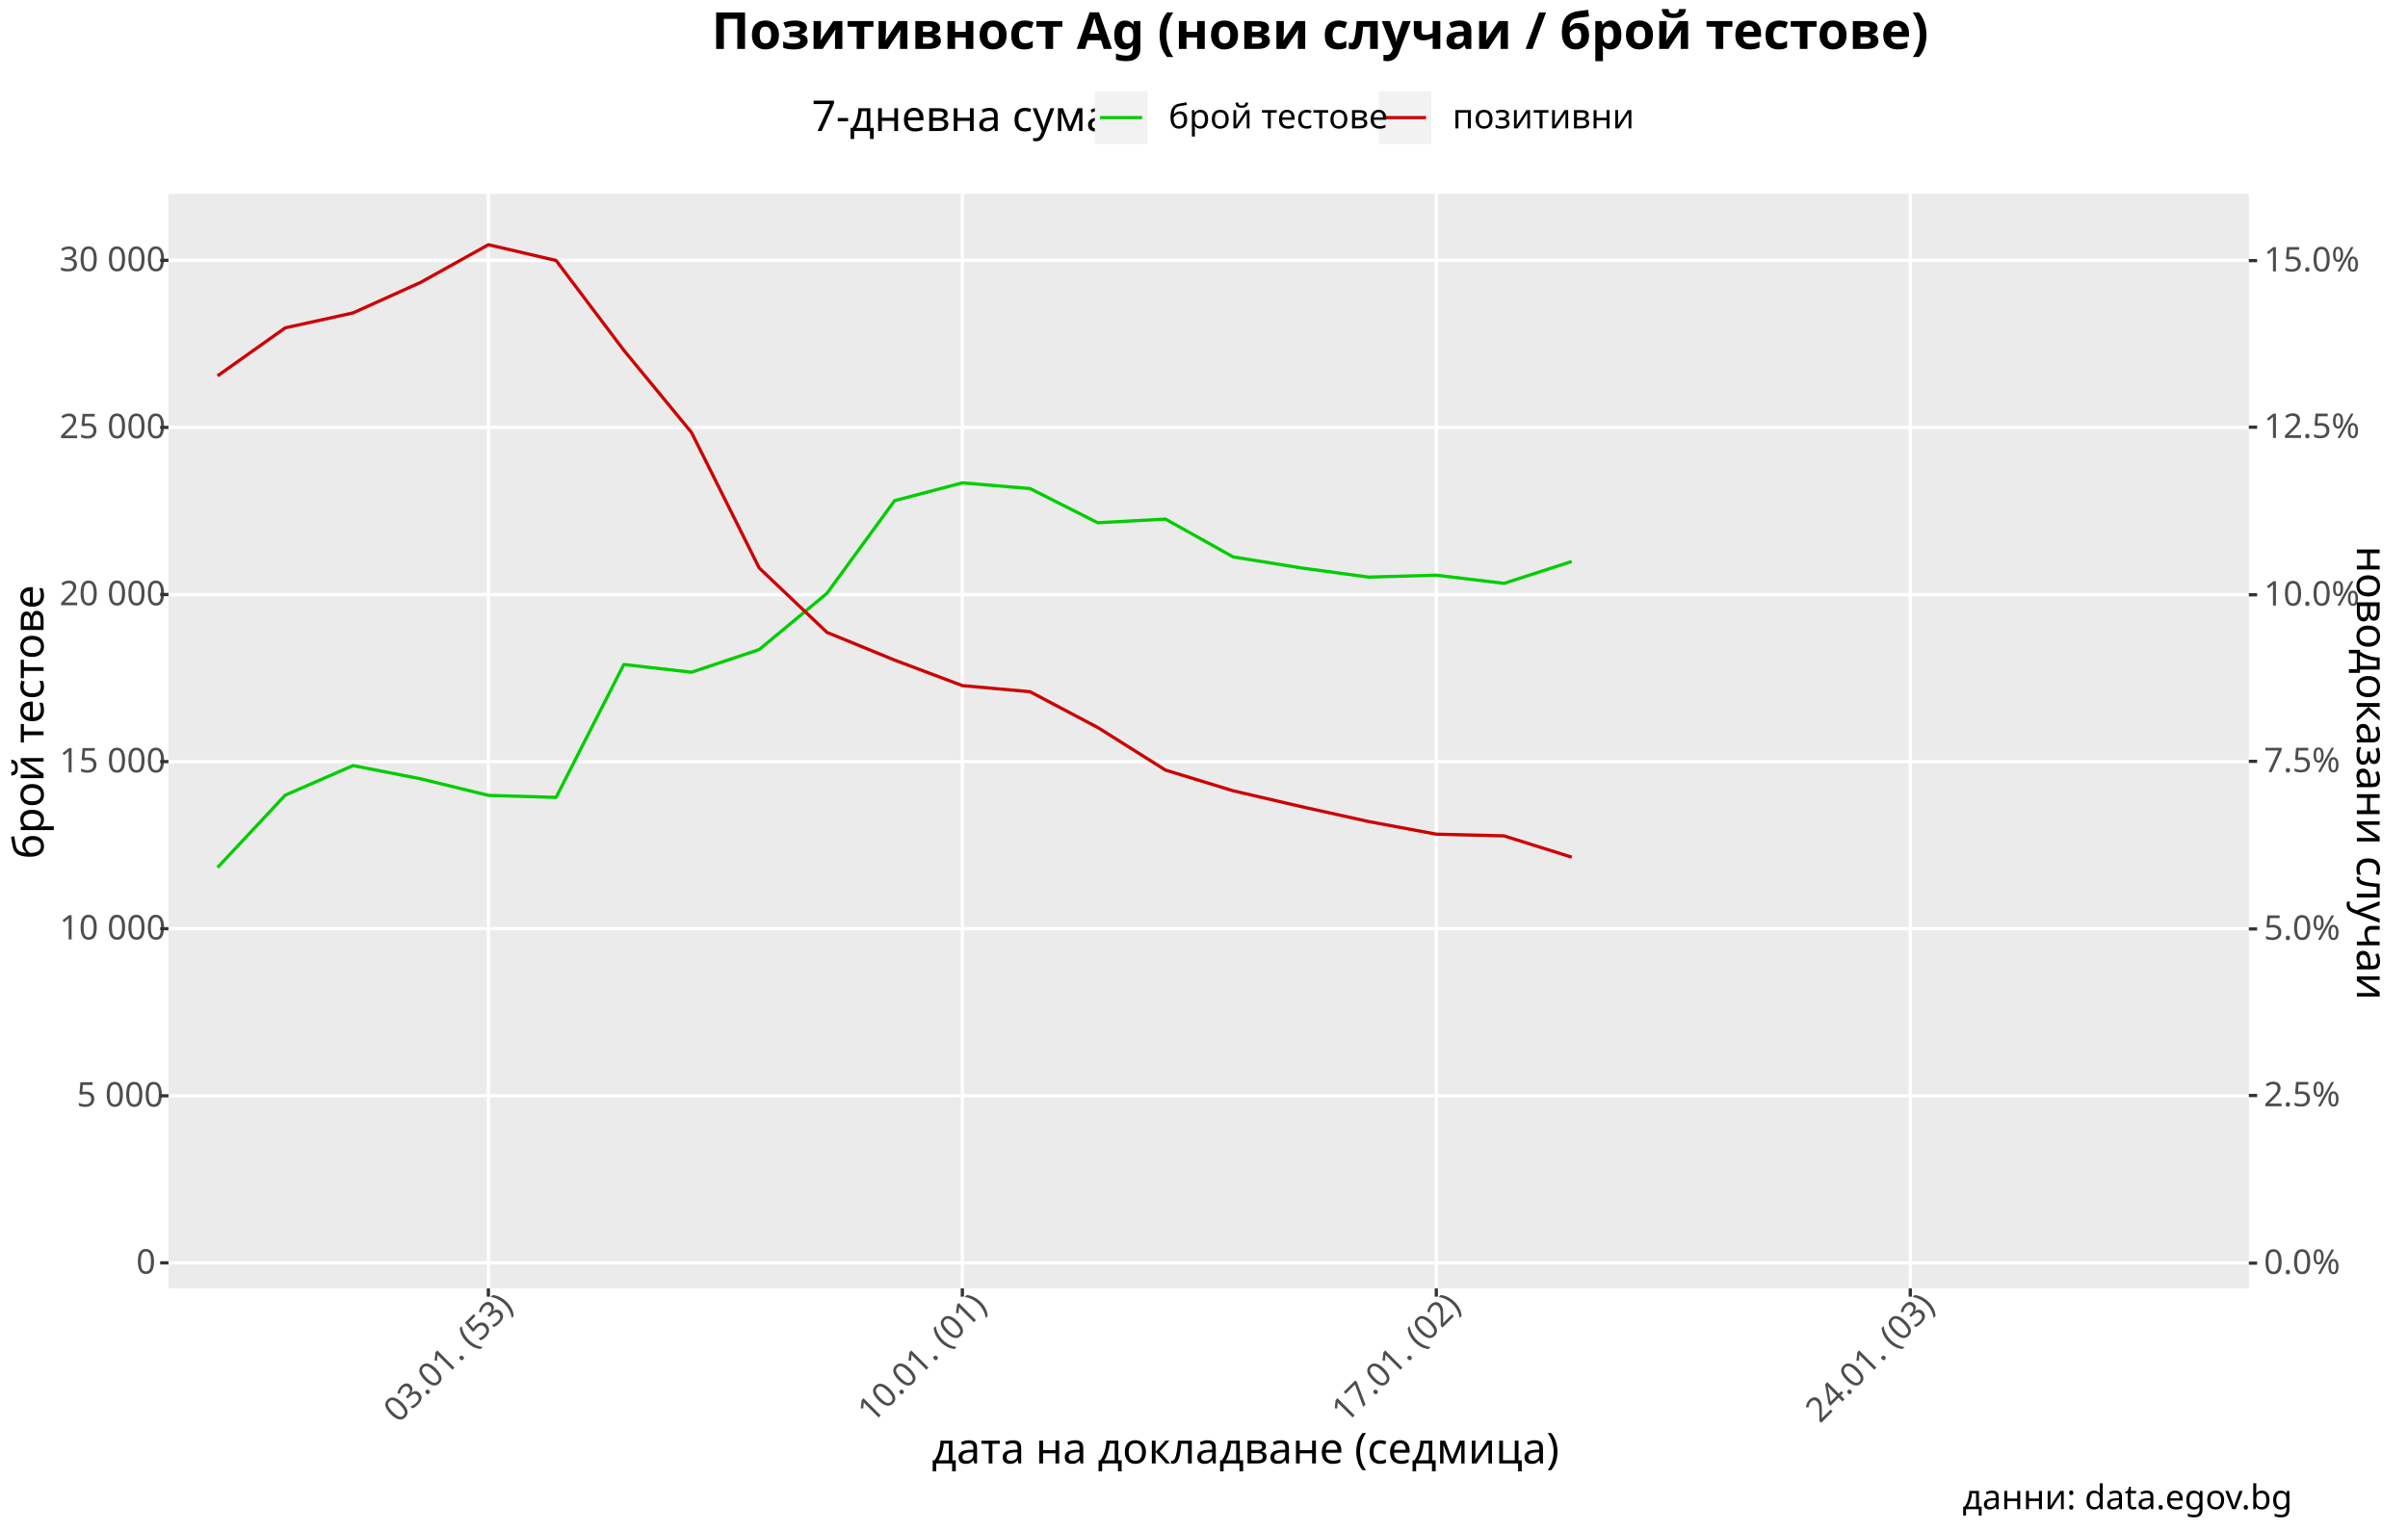
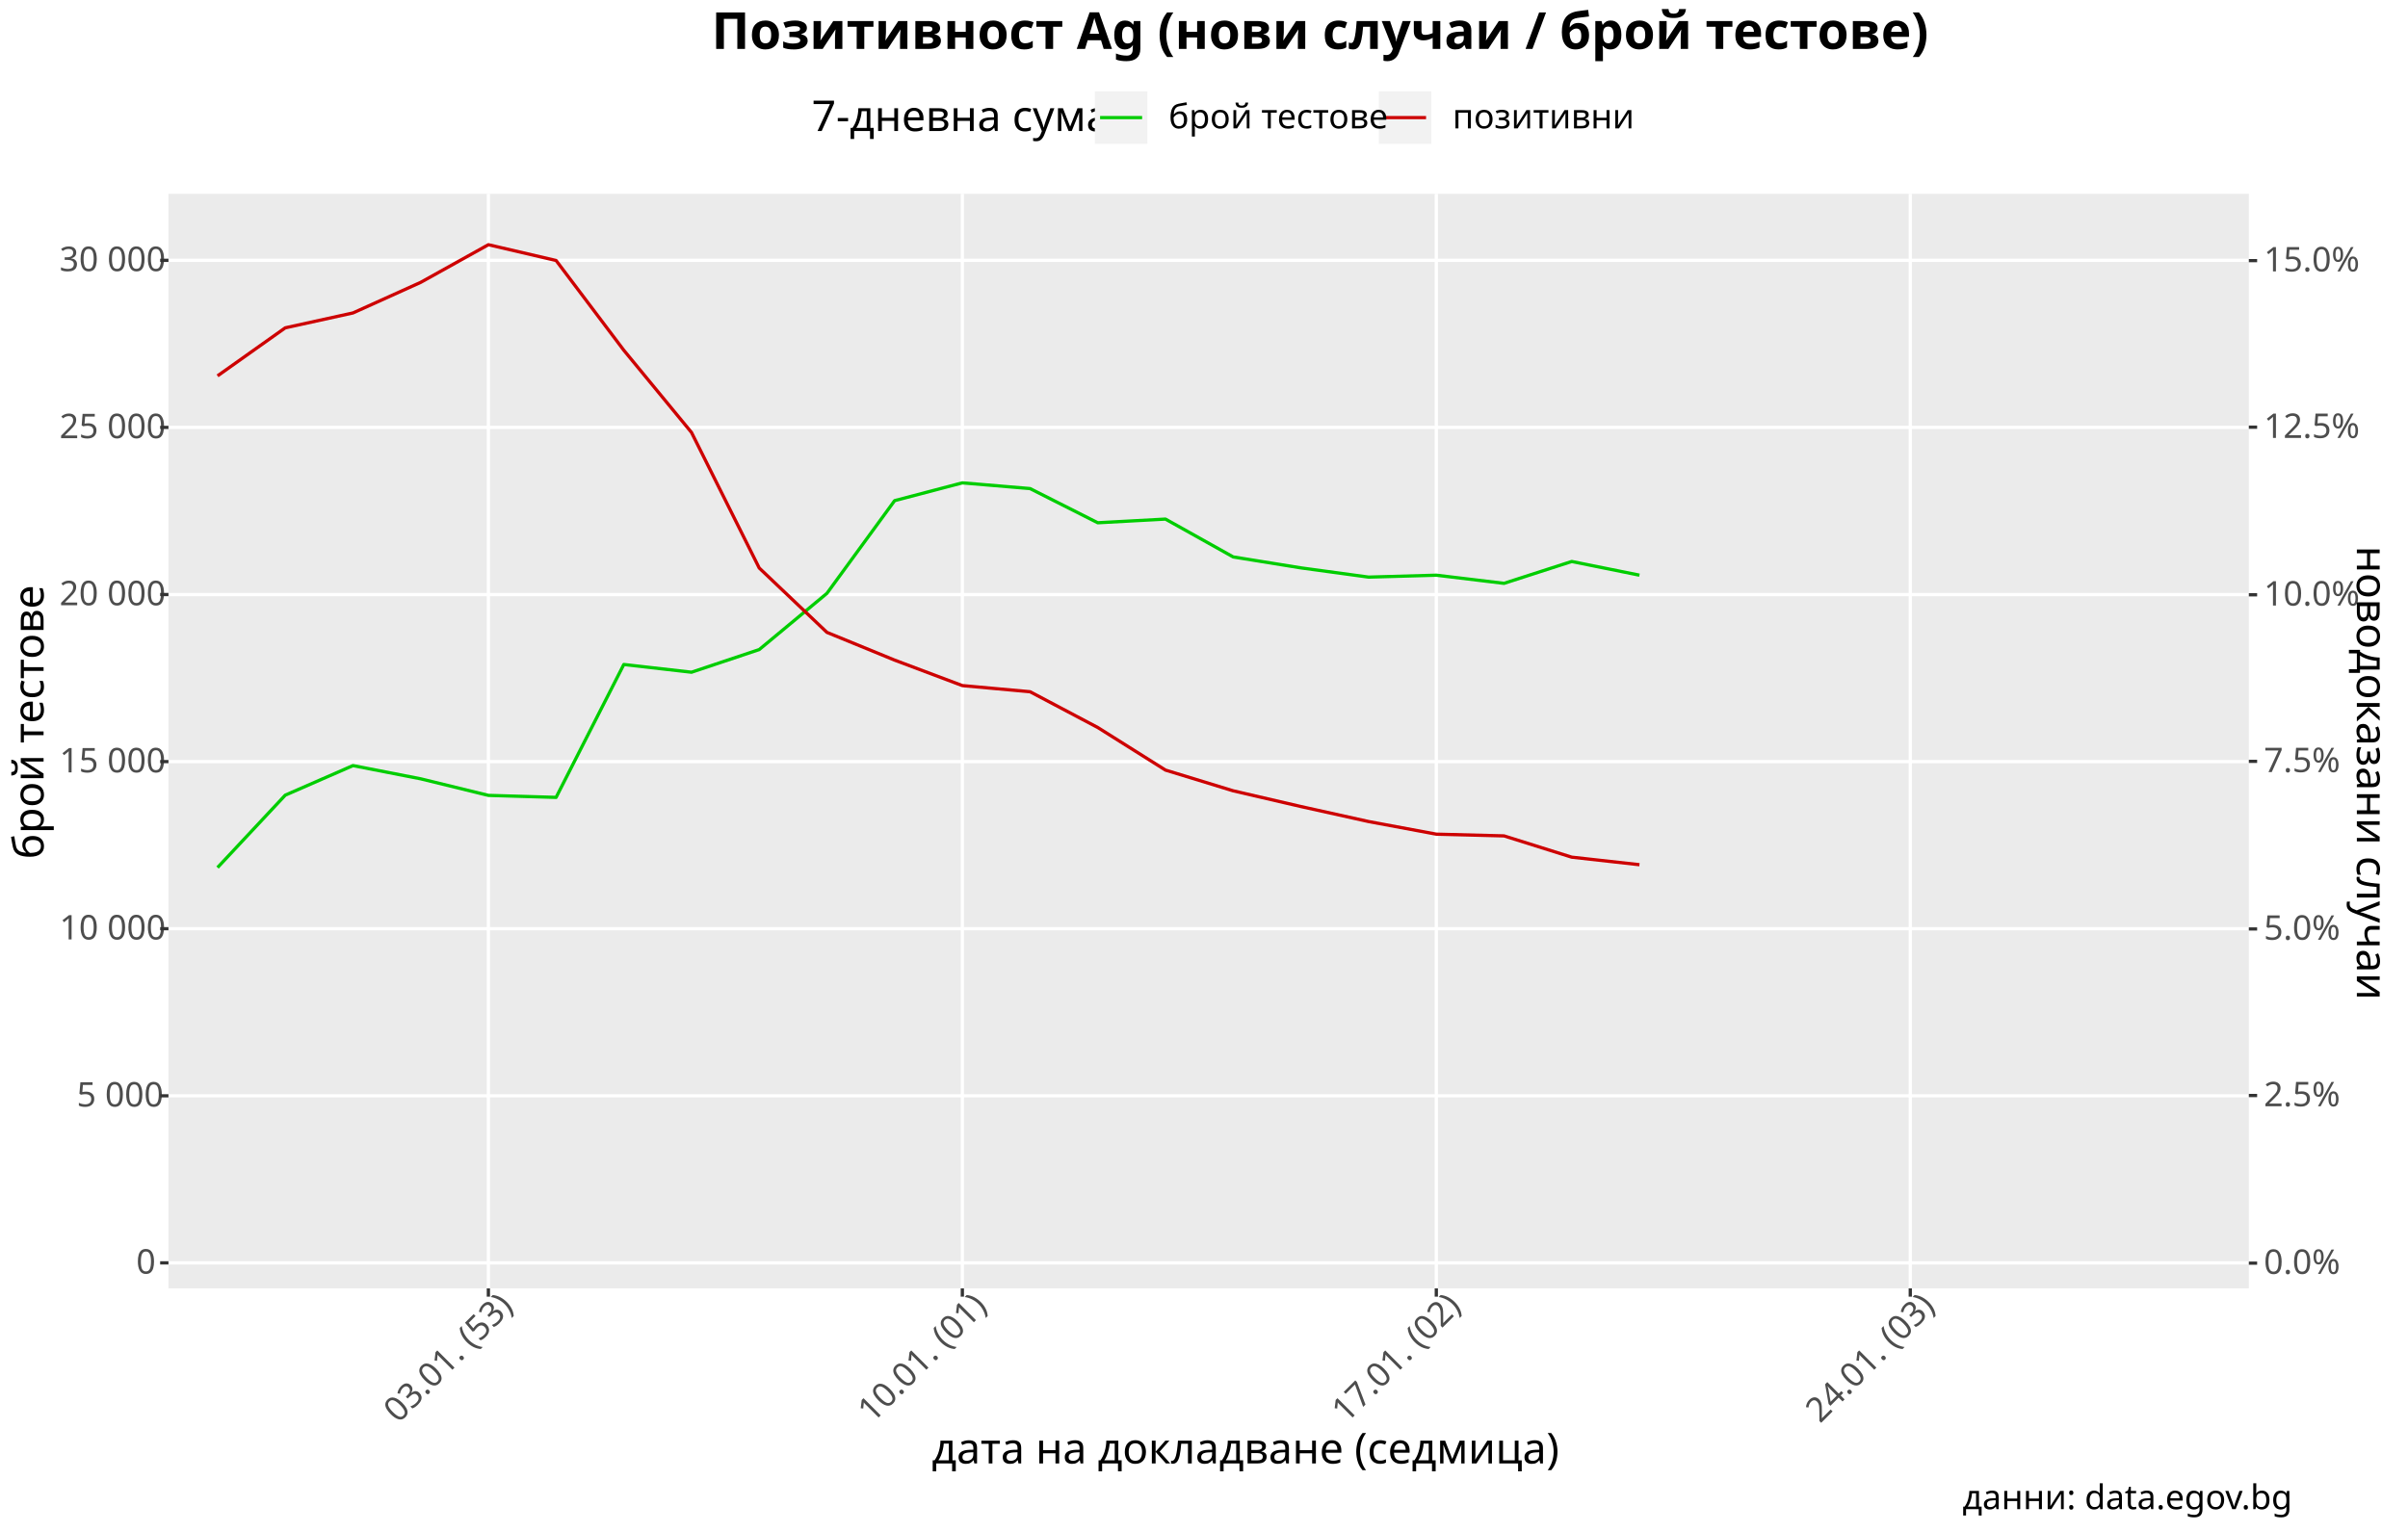
<svg xmlns="http://www.w3.org/2000/svg" viewBox="0 0 792.00 504.00">
  <defs>
    <style type="text/css">
    line, polyline, polygon, path, rect, circle {
      fill: none;
      stroke: #000000;
      stroke-linecap: round;
      stroke-linejoin: round;
      stroke-miterlimit: 10.00;
    }
  </style>
  </defs>
  <rect width="100%" height="100%" style="stroke: none; fill: #FFFFFF;" />
  <rect x="0.00" y="0.00" width="792.00" height="504.00" style="stroke-width: 1.07; stroke: #FFFFFF; fill: #FFFFFF;" />
  <defs>
    <clipPath id="cpNTUuNDF8NzM5LjY1fDQyMy44N3w2My43Nw==">
      <rect x="55.41" y="63.77" width="684.24" height="360.10" />
    </clipPath>
  </defs>
  <rect x="55.41" y="63.77" width="684.24" height="360.10" style="stroke-width: 1.07; stroke: none; fill: #EBEBEB;" clip-path="url(#cpNTUuNDF8NzM5LjY1fDQyMy44N3w2My43Nw==)" />
  <polyline points="55.41,415.49 739.65,415.49 " style="stroke-width: 1.07; stroke: #FFFFFF; stroke-linecap: butt;" clip-path="url(#cpNTUuNDF8NzM5LjY1fDQyMy44N3w2My43Nw==)" />
  <polyline points="55.41,360.52 739.65,360.52 " style="stroke-width: 1.07; stroke: #FFFFFF; stroke-linecap: butt;" clip-path="url(#cpNTUuNDF8NzM5LjY1fDQyMy44N3w2My43Nw==)" />
  <polyline points="55.41,305.54 739.65,305.54 " style="stroke-width: 1.07; stroke: #FFFFFF; stroke-linecap: butt;" clip-path="url(#cpNTUuNDF8NzM5LjY1fDQyMy44N3w2My43Nw==)" />
  <polyline points="55.41,250.57 739.65,250.57 " style="stroke-width: 1.07; stroke: #FFFFFF; stroke-linecap: butt;" clip-path="url(#cpNTUuNDF8NzM5LjY1fDQyMy44N3w2My43Nw==)" />
  <polyline points="55.41,195.60 739.65,195.60 " style="stroke-width: 1.07; stroke: #FFFFFF; stroke-linecap: butt;" clip-path="url(#cpNTUuNDF8NzM5LjY1fDQyMy44N3w2My43Nw==)" />
  <polyline points="55.41,140.62 739.65,140.62 " style="stroke-width: 1.07; stroke: #FFFFFF; stroke-linecap: butt;" clip-path="url(#cpNTUuNDF8NzM5LjY1fDQyMy44N3w2My43Nw==)" />
  <polyline points="55.41,85.65 739.65,85.65 " style="stroke-width: 1.07; stroke: #FFFFFF; stroke-linecap: butt;" clip-path="url(#cpNTUuNDF8NzM5LjY1fDQyMy44N3w2My43Nw==)" />
  <polyline points="160.63,423.87 160.63,63.77 " style="stroke-width: 1.07; stroke: #FFFFFF; stroke-linecap: butt;" clip-path="url(#cpNTUuNDF8NzM5LjY1fDQyMy44N3w2My43Nw==)" />
  <polyline points="316.52,423.87 316.52,63.77 " style="stroke-width: 1.07; stroke: #FFFFFF; stroke-linecap: butt;" clip-path="url(#cpNTUuNDF8NzM5LjY1fDQyMy44N3w2My43Nw==)" />
  <polyline points="472.41,423.87 472.41,63.77 " style="stroke-width: 1.07; stroke: #FFFFFF; stroke-linecap: butt;" clip-path="url(#cpNTUuNDF8NzM5LjY1fDQyMy44N3w2My43Nw==)" />
  <polyline points="628.30,423.87 628.30,63.77 " style="stroke-width: 1.07; stroke: #FFFFFF; stroke-linecap: butt;" clip-path="url(#cpNTUuNDF8NzM5LjY1fDQyMy44N3w2My43Nw==)" />
-   <polyline points="71.55,285.42 93.82,261.61 116.09,251.88 138.36,256.23 160.63,261.68 182.90,262.34 205.17,218.62 227.44,221.16 249.71,213.71 271.98,195.21 294.25,164.71 316.52,158.86 338.79,160.74 361.06,171.99 383.33,170.78 405.60,183.23 427.87,186.83 450.14,189.87 472.41,189.24 494.68,191.92 516.95,184.73 " style="stroke-width: 1.07; stroke: #00CD00; stroke-linecap: butt;" clip-path="url(#cpNTUuNDF8NzM5LjY1fDQyMy44N3w2My43Nw==)" />
-   <polyline points="71.55,123.66 93.82,107.86 116.09,102.96 138.36,92.90 160.63,80.51 182.90,85.70 205.17,115.23 227.44,142.28 249.71,186.87 271.98,208.05 294.25,217.18 316.52,225.56 338.79,227.58 361.06,239.35 383.33,253.36 405.60,260.18 427.87,265.35 450.14,270.29 472.41,274.44 494.68,275.01 516.95,282.01 " style="stroke-width: 1.07; stroke: #CD0000; stroke-linecap: butt;" clip-path="url(#cpNTUuNDF8NzM5LjY1fDQyMy44N3w2My43Nw==)" />
+   <polyline points="71.55,285.42 93.82,261.61 116.09,251.88 138.36,256.23 160.63,261.68 182.90,262.34 205.17,218.62 227.44,221.16 249.71,213.71 271.98,195.21 294.25,164.71 316.52,158.86 338.79,160.74 361.06,171.99 383.33,170.78 405.60,183.23 427.87,186.83 450.14,189.87 472.41,189.24 494.68,191.92 516.95,184.73 539.22,189.23 " style="stroke-width: 1.07; stroke: #00CD00; stroke-linecap: butt;" clip-path="url(#cpNTUuNDF8NzM5LjY1fDQyMy44N3w2My43Nw==)" />
+   <polyline points="71.55,123.66 93.82,107.86 116.09,102.96 138.36,92.90 160.63,80.51 182.90,85.70 205.17,115.23 227.44,142.28 249.71,186.87 271.98,208.05 294.25,217.18 316.52,225.56 338.79,227.58 361.06,239.35 383.33,253.36 405.60,260.18 427.87,265.35 450.14,270.29 472.41,274.44 494.68,275.01 516.95,282.01 539.22,284.49 " style="stroke-width: 1.07; stroke: #CD0000; stroke-linecap: butt;" clip-path="url(#cpNTUuNDF8NzM5LjY1fDQyMy44N3w2My43Nw==)" />
  <defs>
    <clipPath id="cpMC4wMHw3OTIuMDB8NTA0LjAwfDAuMDA=">
      <rect x="0.00" y="0.00" width="792.00" height="504.00" />
    </clipPath>
  </defs>
  <g clip-path="url(#cpMC4wMHw3OTIuMDB8NTA0LjAwfDAuMDA=)">
    <text x="44.80" y="419.03" style="font-size: 11.20px; fill: #4D4D4D; font-family: Calibri;" textLength="5.68px" lengthAdjust="spacingAndGlyphs">0</text>
  </g>
  <g clip-path="url(#cpMC4wMHw3OTIuMDB8NTA0LjAwfDAuMDA=)">
    <text x="25.24" y="364.06" style="font-size: 11.20px; fill: #4D4D4D; font-family: Calibri;" textLength="25.24px" lengthAdjust="spacingAndGlyphs">5 000</text>
  </g>
  <g clip-path="url(#cpMC4wMHw3OTIuMDB8NTA0LjAwfDAuMDA=)">
    <text x="19.56" y="309.08" style="font-size: 11.20px; fill: #4D4D4D; font-family: Calibri;" textLength="30.91px" lengthAdjust="spacingAndGlyphs">10 000</text>
  </g>
  <g clip-path="url(#cpMC4wMHw3OTIuMDB8NTA0LjAwfDAuMDA=)">
    <text x="19.56" y="254.11" style="font-size: 11.20px; fill: #4D4D4D; font-family: Calibri;" textLength="30.91px" lengthAdjust="spacingAndGlyphs">15 000</text>
  </g>
  <g clip-path="url(#cpMC4wMHw3OTIuMDB8NTA0LjAwfDAuMDA=)">
    <text x="19.56" y="199.13" style="font-size: 11.20px; fill: #4D4D4D; font-family: Calibri;" textLength="30.91px" lengthAdjust="spacingAndGlyphs">20 000</text>
  </g>
  <g clip-path="url(#cpMC4wMHw3OTIuMDB8NTA0LjAwfDAuMDA=)">
    <text x="19.56" y="144.16" style="font-size: 11.20px; fill: #4D4D4D; font-family: Calibri;" textLength="30.91px" lengthAdjust="spacingAndGlyphs">25 000</text>
  </g>
  <g clip-path="url(#cpMC4wMHw3OTIuMDB8NTA0LjAwfDAuMDA=)">
    <text x="19.56" y="89.19" style="font-size: 11.20px; fill: #4D4D4D; font-family: Calibri;" textLength="30.91px" lengthAdjust="spacingAndGlyphs">30 000</text>
  </g>
  <polyline points="52.67,415.49 55.41,415.49 " style="stroke-width: 1.07; stroke: #333333; stroke-linecap: butt;" clip-path="url(#cpMC4wMHw3OTIuMDB8NTA0LjAwfDAuMDA=)" />
  <polyline points="52.67,360.52 55.41,360.52 " style="stroke-width: 1.07; stroke: #333333; stroke-linecap: butt;" clip-path="url(#cpMC4wMHw3OTIuMDB8NTA0LjAwfDAuMDA=)" />
  <polyline points="52.67,305.54 55.41,305.54 " style="stroke-width: 1.07; stroke: #333333; stroke-linecap: butt;" clip-path="url(#cpMC4wMHw3OTIuMDB8NTA0LjAwfDAuMDA=)" />
  <polyline points="52.67,250.57 55.41,250.57 " style="stroke-width: 1.07; stroke: #333333; stroke-linecap: butt;" clip-path="url(#cpMC4wMHw3OTIuMDB8NTA0LjAwfDAuMDA=)" />
  <polyline points="52.67,195.60 55.41,195.60 " style="stroke-width: 1.07; stroke: #333333; stroke-linecap: butt;" clip-path="url(#cpMC4wMHw3OTIuMDB8NTA0LjAwfDAuMDA=)" />
  <polyline points="52.67,140.62 55.41,140.62 " style="stroke-width: 1.07; stroke: #333333; stroke-linecap: butt;" clip-path="url(#cpMC4wMHw3OTIuMDB8NTA0LjAwfDAuMDA=)" />
  <polyline points="52.67,85.65 55.41,85.65 " style="stroke-width: 1.07; stroke: #333333; stroke-linecap: butt;" clip-path="url(#cpMC4wMHw3OTIuMDB8NTA0LjAwfDAuMDA=)" />
  <polyline points="739.65,415.58 742.38,415.58 " style="stroke-width: 1.07; stroke: #333333; stroke-linecap: butt;" clip-path="url(#cpMC4wMHw3OTIuMDB8NTA0LjAwfDAuMDA=)" />
  <polyline points="739.65,360.42 742.38,360.42 " style="stroke-width: 1.07; stroke: #333333; stroke-linecap: butt;" clip-path="url(#cpMC4wMHw3OTIuMDB8NTA0LjAwfDAuMDA=)" />
  <polyline points="739.65,305.63 742.38,305.63 " style="stroke-width: 1.07; stroke: #333333; stroke-linecap: butt;" clip-path="url(#cpMC4wMHw3OTIuMDB8NTA0LjAwfDAuMDA=)" />
  <polyline points="739.65,250.48 742.38,250.48 " style="stroke-width: 1.07; stroke: #333333; stroke-linecap: butt;" clip-path="url(#cpMC4wMHw3OTIuMDB8NTA0LjAwfDAuMDA=)" />
  <polyline points="739.65,195.69 742.38,195.69 " style="stroke-width: 1.07; stroke: #333333; stroke-linecap: butt;" clip-path="url(#cpMC4wMHw3OTIuMDB8NTA0LjAwfDAuMDA=)" />
  <polyline points="739.65,140.54 742.38,140.54 " style="stroke-width: 1.07; stroke: #333333; stroke-linecap: butt;" clip-path="url(#cpMC4wMHw3OTIuMDB8NTA0LjAwfDAuMDA=)" />
  <polyline points="739.65,85.75 742.38,85.75 " style="stroke-width: 1.07; stroke: #333333; stroke-linecap: butt;" clip-path="url(#cpMC4wMHw3OTIuMDB8NTA0LjAwfDAuMDA=)" />
  <g clip-path="url(#cpMC4wMHw3OTIuMDB8NTA0LjAwfDAuMDA=)">
    <text x="744.58" y="419.11" style="font-size: 11.20px; fill: #4D4D4D; font-family: Calibri;" textLength="22.19px" lengthAdjust="spacingAndGlyphs">0.0%</text>
  </g>
  <g clip-path="url(#cpMC4wMHw3OTIuMDB8NTA0LjAwfDAuMDA=)">
    <text x="744.58" y="363.96" style="font-size: 11.20px; fill: #4D4D4D; font-family: Calibri;" textLength="22.19px" lengthAdjust="spacingAndGlyphs">2.5%</text>
  </g>
  <g clip-path="url(#cpMC4wMHw3OTIuMDB8NTA0LjAwfDAuMDA=)">
    <text x="744.58" y="309.17" style="font-size: 11.20px; fill: #4D4D4D; font-family: Calibri;" textLength="22.19px" lengthAdjust="spacingAndGlyphs">5.0%</text>
  </g>
  <g clip-path="url(#cpMC4wMHw3OTIuMDB8NTA0LjAwfDAuMDA=)">
    <text x="744.58" y="254.02" style="font-size: 11.20px; fill: #4D4D4D; font-family: Calibri;" textLength="22.19px" lengthAdjust="spacingAndGlyphs">7.5%</text>
  </g>
  <g clip-path="url(#cpMC4wMHw3OTIuMDB8NTA0LjAwfDAuMDA=)">
    <text x="744.58" y="199.23" style="font-size: 11.20px; fill: #4D4D4D; font-family: Calibri;" textLength="27.86px" lengthAdjust="spacingAndGlyphs">10.0%</text>
  </g>
  <g clip-path="url(#cpMC4wMHw3OTIuMDB8NTA0LjAwfDAuMDA=)">
    <text x="744.58" y="144.08" style="font-size: 11.20px; fill: #4D4D4D; font-family: Calibri;" textLength="27.86px" lengthAdjust="spacingAndGlyphs">12.5%</text>
  </g>
  <g clip-path="url(#cpMC4wMHw3OTIuMDB8NTA0LjAwfDAuMDA=)">
    <text x="744.58" y="89.29" style="font-size: 11.20px; fill: #4D4D4D; font-family: Calibri;" textLength="27.86px" lengthAdjust="spacingAndGlyphs">15.0%</text>
  </g>
  <polyline points="160.63,426.61 160.63,423.87 " style="stroke-width: 1.07; stroke: #333333; stroke-linecap: butt;" clip-path="url(#cpMC4wMHw3OTIuMDB8NTA0LjAwfDAuMDA=)" />
  <polyline points="316.52,426.61 316.52,423.87 " style="stroke-width: 1.07; stroke: #333333; stroke-linecap: butt;" clip-path="url(#cpMC4wMHw3OTIuMDB8NTA0LjAwfDAuMDA=)" />
  <polyline points="472.41,426.61 472.41,423.87 " style="stroke-width: 1.07; stroke: #333333; stroke-linecap: butt;" clip-path="url(#cpMC4wMHw3OTIuMDB8NTA0LjAwfDAuMDA=)" />
  <polyline points="628.30,426.61 628.30,423.87 " style="stroke-width: 1.07; stroke: #333333; stroke-linecap: butt;" clip-path="url(#cpMC4wMHw3OTIuMDB8NTA0LjAwfDAuMDA=)" />
  <g clip-path="url(#cpMC4wMHw3OTIuMDB8NTA0LjAwfDAuMDA=)">
    <text transform="translate(130.96,468.48) rotate(-45)" style="font-size: 11.20px; fill: #4D4D4D; font-family: Calibri;" textLength="49.04px" lengthAdjust="spacingAndGlyphs">03.01. (53)</text>
  </g>
  <g clip-path="url(#cpMC4wMHw3OTIuMDB8NTA0LjAwfDAuMDA=)">
    <text transform="translate(286.85,468.48) rotate(-45)" style="font-size: 11.20px; fill: #4D4D4D; font-family: Calibri;" textLength="49.04px" lengthAdjust="spacingAndGlyphs">10.01. (01)</text>
  </g>
  <g clip-path="url(#cpMC4wMHw3OTIuMDB8NTA0LjAwfDAuMDA=)">
    <text transform="translate(442.74,468.48) rotate(-45)" style="font-size: 11.20px; fill: #4D4D4D; font-family: Calibri;" textLength="49.04px" lengthAdjust="spacingAndGlyphs">17.01. (02)</text>
  </g>
  <g clip-path="url(#cpMC4wMHw3OTIuMDB8NTA0LjAwfDAuMDA=)">
    <text transform="translate(598.62,468.48) rotate(-45)" style="font-size: 11.20px; fill: #4D4D4D; font-family: Calibri;" textLength="49.04px" lengthAdjust="spacingAndGlyphs">24.01. (03)</text>
  </g>
  <g clip-path="url(#cpMC4wMHw3OTIuMDB8NTA0LjAwfDAuMDA=)">
    <text x="306.50" y="481.47" style="font-size: 14.00px; font-family: Calibri;" textLength="182.06px" lengthAdjust="spacingAndGlyphs">дата на докладване (седмица)</text>
  </g>
  <g clip-path="url(#cpMC4wMHw3OTIuMDB8NTA0LjAwfDAuMDA=)">
    <text transform="translate(14.33,282.67) rotate(-90)" style="font-size: 14.00px; font-family: Calibri;" textLength="77.71px" lengthAdjust="spacingAndGlyphs">брой тестове</text>
  </g>
  <g clip-path="url(#cpMC4wMHw3OTIuMDB8NTA0LjAwfDAuMDA=)">
    <text transform="translate(775.18,179.60) rotate(90)" style="font-size: 14.00px; font-family: Calibri;" textLength="128.43px" lengthAdjust="spacingAndGlyphs">новодоказани случаи</text>
  </g>
  <rect x="261.50" y="24.57" width="272.05" height="28.24" style="stroke-width: 1.07; stroke: none; fill: #FFFFFF;" clip-path="url(#cpMC4wMHw3OTIuMDB8NTA0LjAwfDAuMDA=)" />
  <g clip-path="url(#cpMC4wMHw3OTIuMDB8NTA0LjAwfDAuMDA=)">
    <text x="266.98" y="43.11" style="font-size: 14.00px; font-family: Calibri;" textLength="86.14px" lengthAdjust="spacingAndGlyphs">7-дневна сума</text>
  </g>
  <rect x="360.10" y="30.05" width="17.28" height="17.28" style="stroke-width: 1.07; stroke: none; fill: #F2F2F2;" clip-path="url(#cpMC4wMHw3OTIuMDB8NTA0LjAwfDAuMDA=)" />
  <line x1="361.82" y1="38.69" x2="375.65" y2="38.69" style="stroke-width: 1.07; stroke: #00CD00; stroke-linecap: butt;" clip-path="url(#cpMC4wMHw3OTIuMDB8NTA0LjAwfDAuMDA=)" />
  <rect x="453.49" y="30.05" width="17.28" height="17.28" style="stroke-width: 1.07; stroke: none; fill: #F2F2F2;" clip-path="url(#cpMC4wMHw3OTIuMDB8NTA0LjAwfDAuMDA=)" />
  <line x1="455.22" y1="38.69" x2="469.04" y2="38.69" style="stroke-width: 1.07; stroke: #CD0000; stroke-linecap: butt;" clip-path="url(#cpMC4wMHw3OTIuMDB8NTA0LjAwfDAuMDA=)" />
  <g clip-path="url(#cpMC4wMHw3OTIuMDB8NTA0LjAwfDAuMDA=)">
    <text x="384.35" y="42.23" style="font-size: 11.20px; font-family: Calibri;" textLength="62.17px" lengthAdjust="spacingAndGlyphs">брой тестове</text>
  </g>
  <g clip-path="url(#cpMC4wMHw3OTIuMDB8NTA0LjAwfDAuMDA=)">
    <text x="477.75" y="42.23" style="font-size: 11.20px; font-family: Calibri;" textLength="50.32px" lengthAdjust="spacingAndGlyphs">позитивни</text>
  </g>
  <g clip-path="url(#cpMC4wMHw3OTIuMDB8NTA0LjAwfDAuMDA=)">
    <text x="234.04" y="16.09" style="font-size: 16.80px; font-weight: bold; font-family: Calibri;" textLength="326.98px" lengthAdjust="spacingAndGlyphs">Позитивност Ag (нови случаи / брой тестове)</text>
  </g>
  <g clip-path="url(#cpMC4wMHw3OTIuMDB8NTA0LjAwfDAuMDA=)">
    <text x="645.48" y="496.52" style="font-size: 11.20px; font-family: Calibri;" textLength="94.16px" lengthAdjust="spacingAndGlyphs">данни: data.egov.bg</text>
  </g>
</svg>
